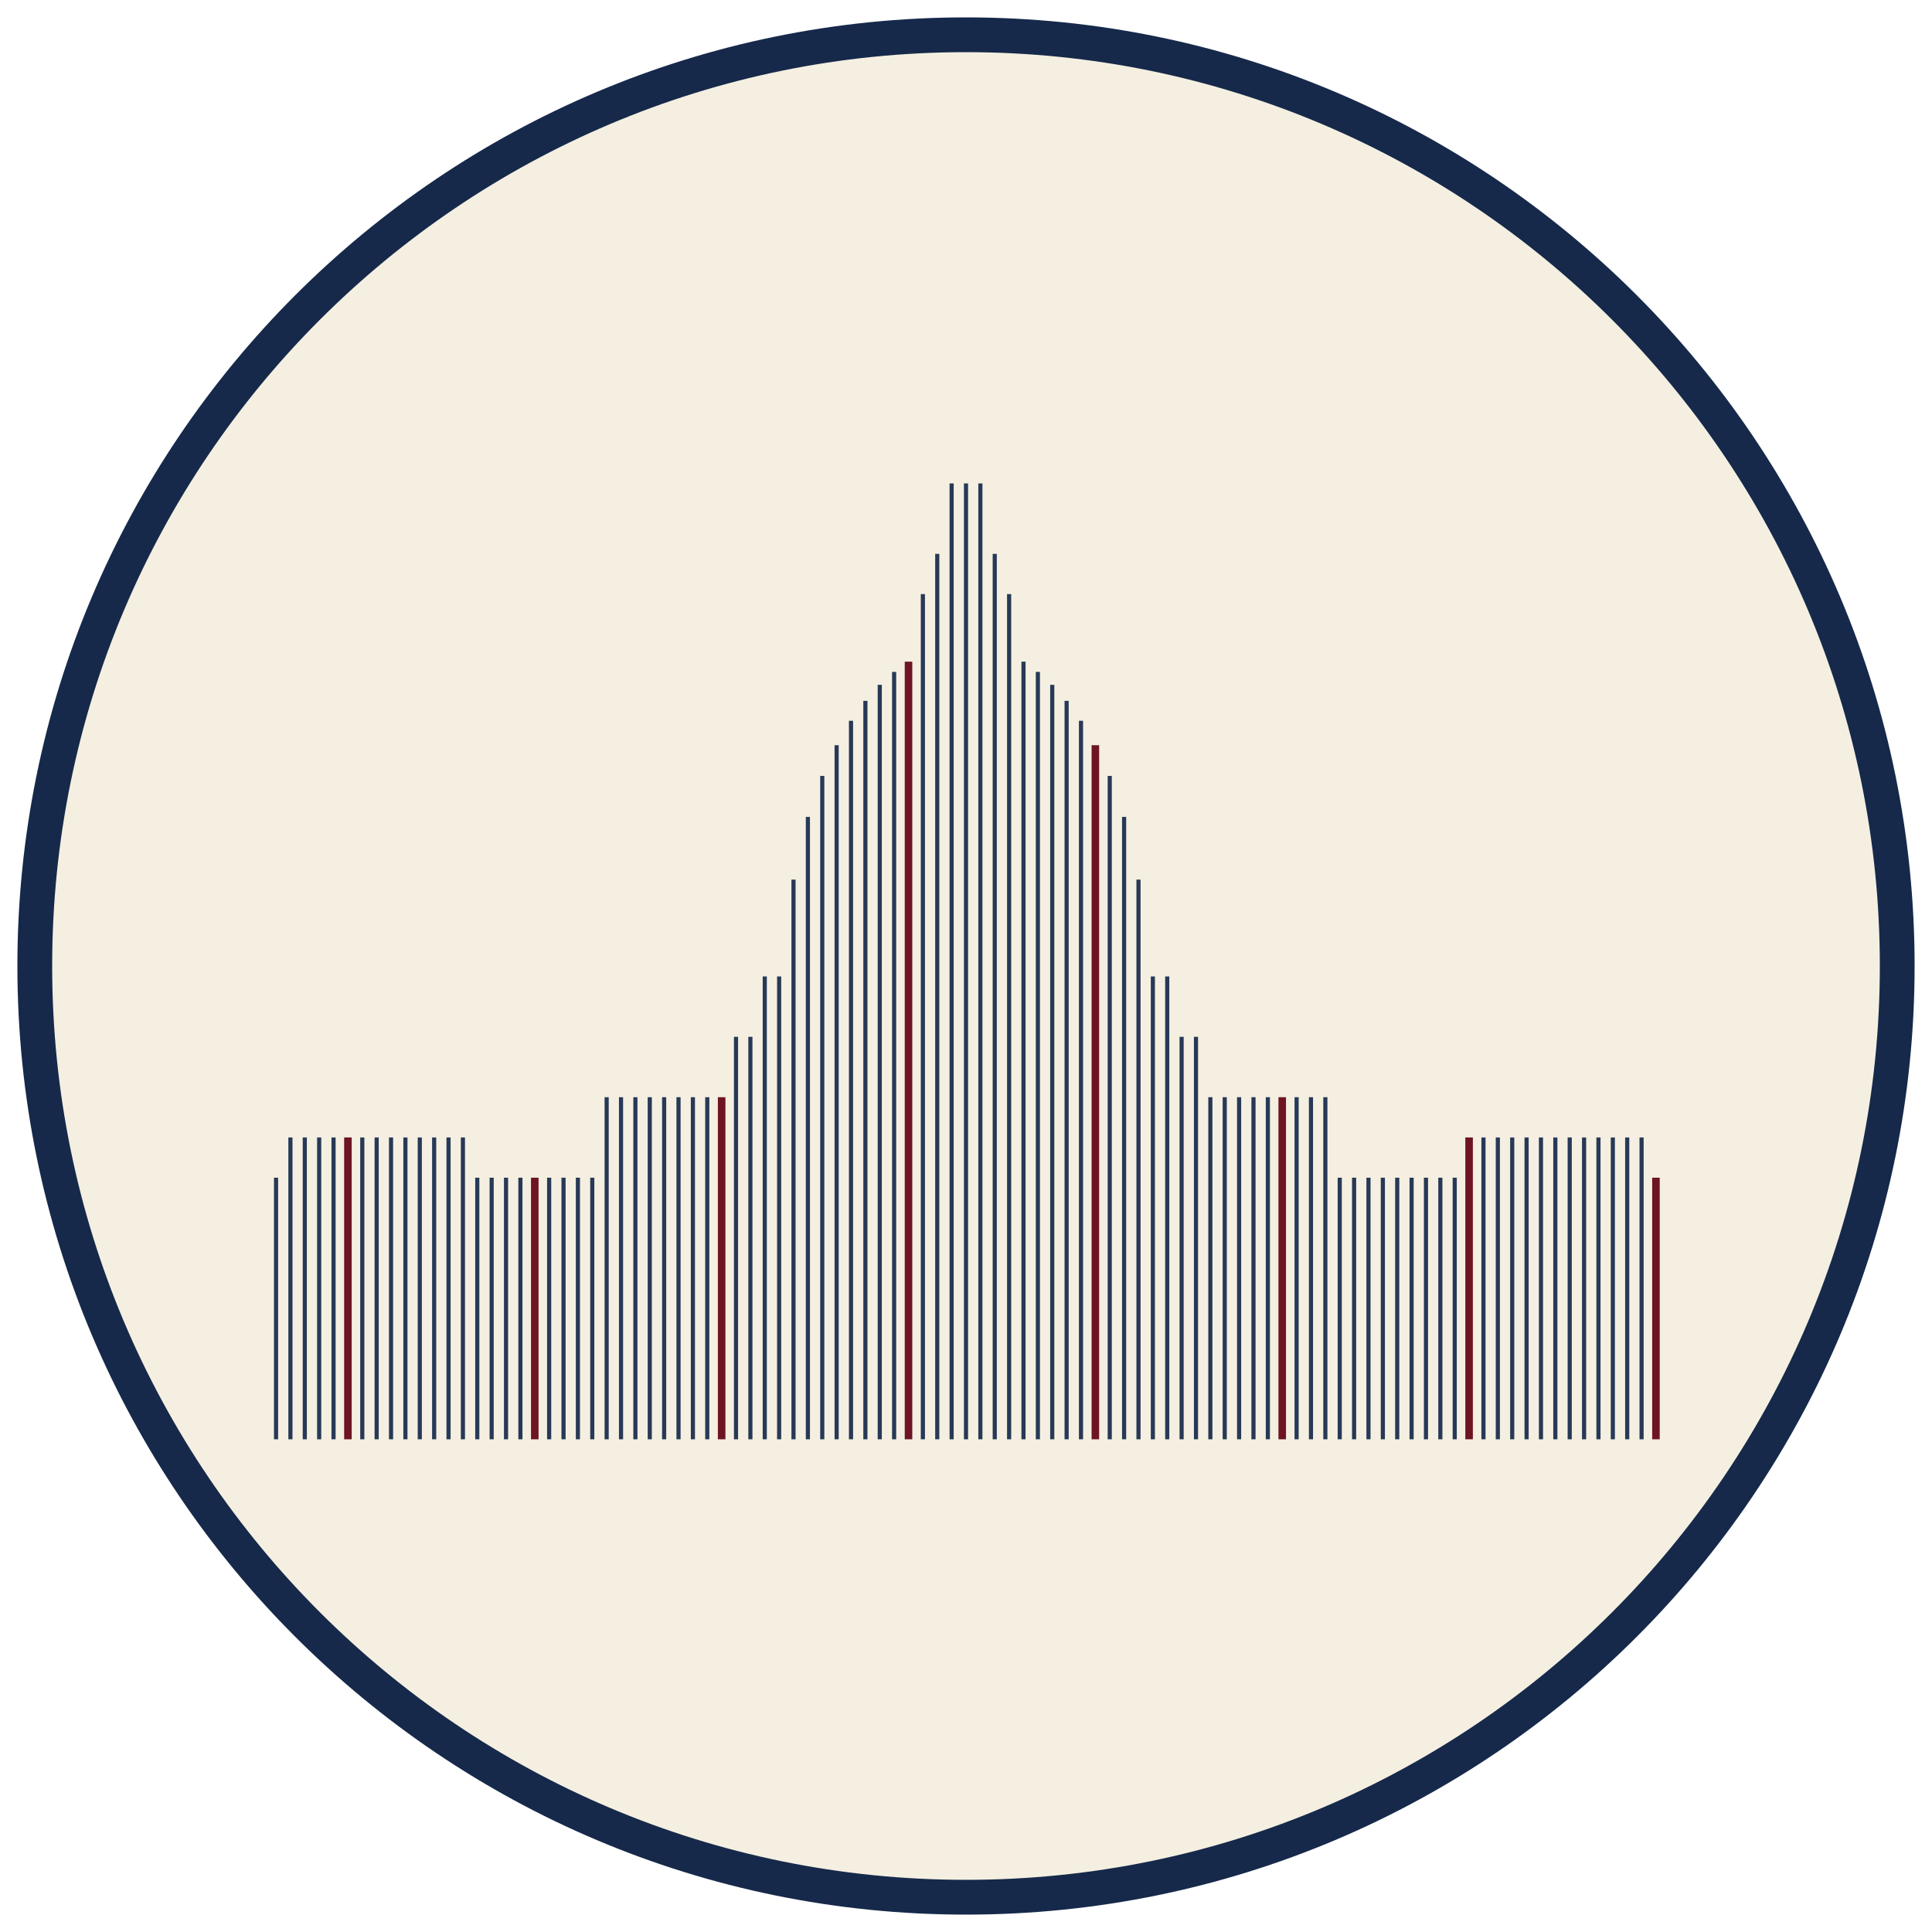
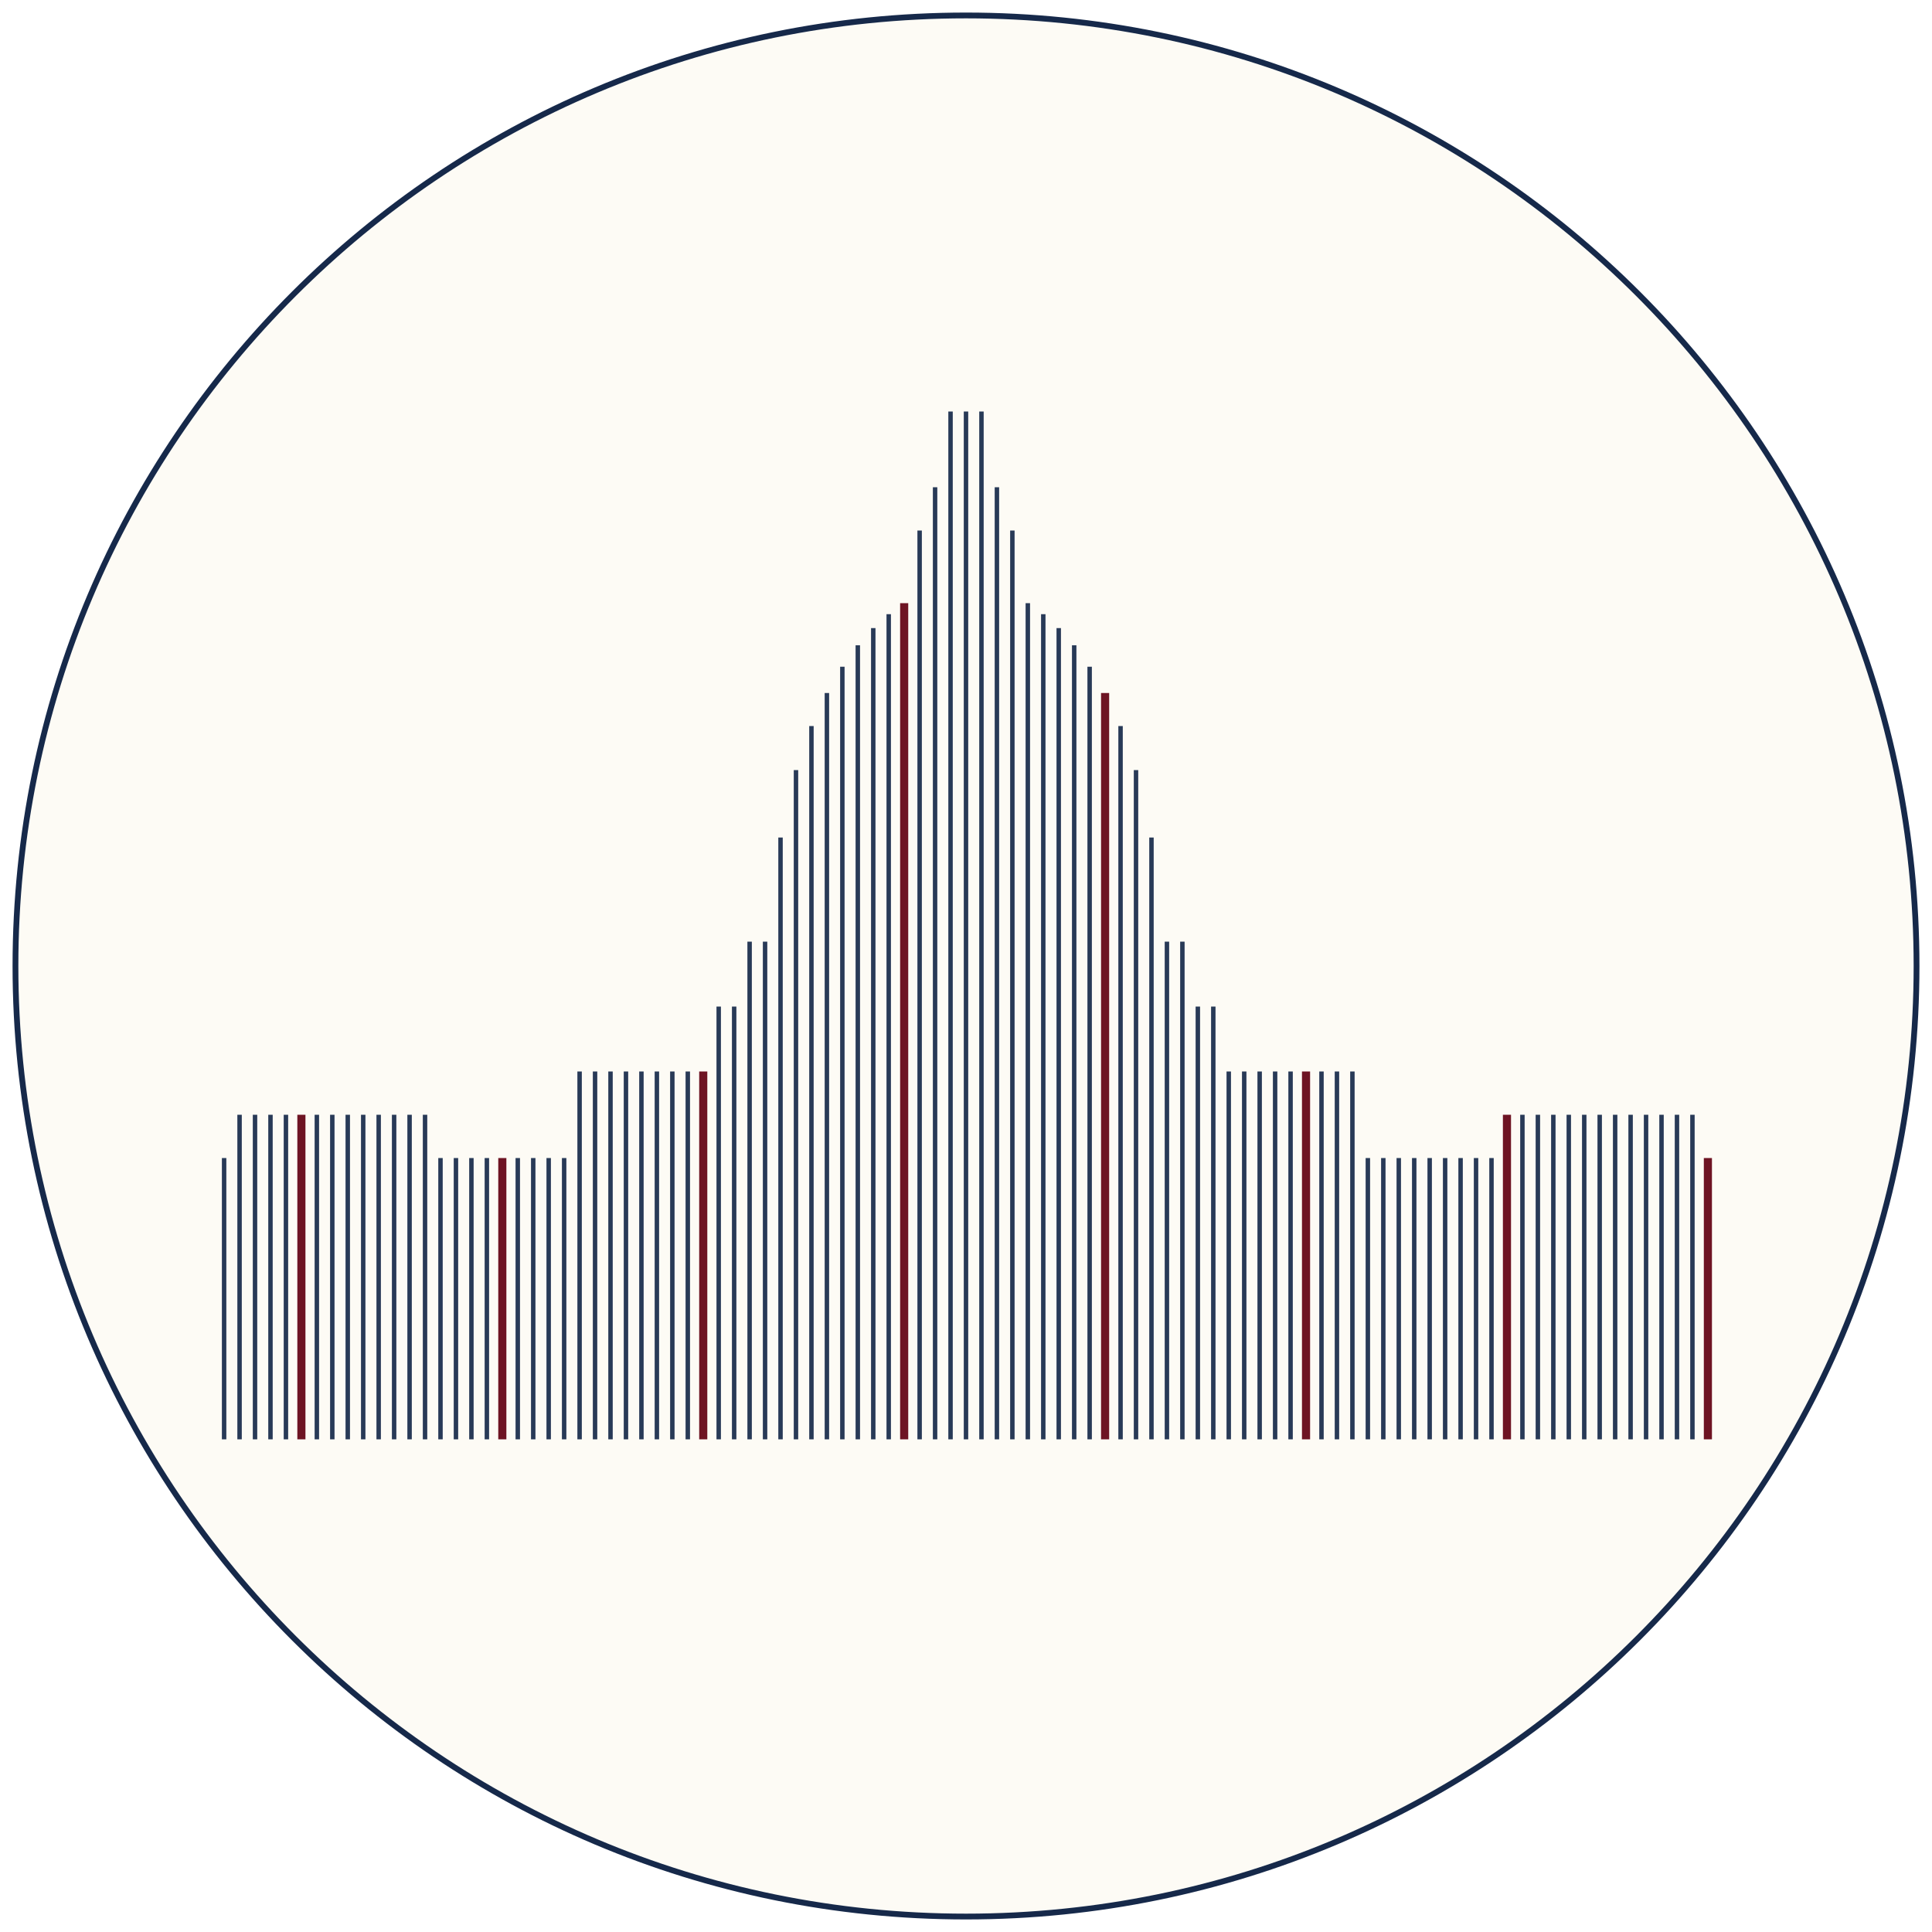
- <svg xmlns="http://www.w3.org/2000/svg" viewBox="0 0 1000 1000" role="img" aria-label="Longitude DC Intensive logo: the US Capitol in fine navy lines with red accents, in a navy circle on cream">
-   <circle cx="500" cy="500" r="482" fill="#f4efe1" stroke="#16294a" stroke-width="18" />
-   <g transform="translate(137.3 190.7) scale(0.93)">
+ <svg xmlns="http://www.w3.org/2000/svg" viewBox="0 0 1000 1000" role="img" aria-label="Longitude DC Intensive logo: the US Capitol in fine navy lines with red accents, in a thin navy circle on warm white">
+   <circle cx="500" cy="500" r="492" fill="#fdfbf5" stroke="#16294a" stroke-width="3" />
+   <g transform="translate(110 149)">
    <line x1="6" y1="450.4" x2="6" y2="596" stroke="#16294a" stroke-width="2.3" opacity="0.92" />
    <line x1="14" y1="428.0" x2="14" y2="596" stroke="#16294a" stroke-width="2.3" opacity="0.92" />
    <line x1="22" y1="428.0" x2="22" y2="596" stroke="#16294a" stroke-width="2.3" opacity="0.92" />
    <line x1="30" y1="428.0" x2="30" y2="596" stroke="#16294a" stroke-width="2.3" opacity="0.92" />
    <line x1="38" y1="428.0" x2="38" y2="596" stroke="#16294a" stroke-width="2.3" opacity="0.92" />
    <line x1="46" y1="428.0" x2="46" y2="596" stroke="#6e1423" stroke-width="4.2" opacity="1" />
    <line x1="54" y1="428.0" x2="54" y2="596" stroke="#16294a" stroke-width="2.3" opacity="0.92" />
    <line x1="62" y1="428.0" x2="62" y2="596" stroke="#16294a" stroke-width="2.3" opacity="0.92" />
    <line x1="70" y1="428.0" x2="70" y2="596" stroke="#16294a" stroke-width="2.3" opacity="0.92" />
    <line x1="78" y1="428.0" x2="78" y2="596" stroke="#16294a" stroke-width="2.3" opacity="0.92" />
    <line x1="86" y1="428.0" x2="86" y2="596" stroke="#16294a" stroke-width="2.3" opacity="0.92" />
    <line x1="94" y1="428.0" x2="94" y2="596" stroke="#16294a" stroke-width="2.3" opacity="0.92" />
    <line x1="102" y1="428.0" x2="102" y2="596" stroke="#16294a" stroke-width="2.3" opacity="0.92" />
    <line x1="110" y1="428.0" x2="110" y2="596" stroke="#16294a" stroke-width="2.3" opacity="0.92" />
    <line x1="118" y1="450.4" x2="118" y2="596" stroke="#16294a" stroke-width="2.3" opacity="0.92" />
    <line x1="126" y1="450.4" x2="126" y2="596" stroke="#16294a" stroke-width="2.3" opacity="0.92" />
    <line x1="134" y1="450.4" x2="134" y2="596" stroke="#16294a" stroke-width="2.3" opacity="0.92" />
    <line x1="142" y1="450.4" x2="142" y2="596" stroke="#16294a" stroke-width="2.3" opacity="0.92" />
    <line x1="150" y1="450.4" x2="150" y2="596" stroke="#6e1423" stroke-width="4.2" opacity="1" />
    <line x1="158" y1="450.4" x2="158" y2="596" stroke="#16294a" stroke-width="2.3" opacity="0.92" />
    <line x1="166" y1="450.4" x2="166" y2="596" stroke="#16294a" stroke-width="2.3" opacity="0.92" />
    <line x1="174" y1="450.4" x2="174" y2="596" stroke="#16294a" stroke-width="2.3" opacity="0.92" />
    <line x1="182" y1="450.4" x2="182" y2="596" stroke="#16294a" stroke-width="2.3" opacity="0.92" />
    <line x1="190" y1="405.6" x2="190" y2="596" stroke="#16294a" stroke-width="2.3" opacity="0.92" />
    <line x1="198" y1="405.6" x2="198" y2="596" stroke="#16294a" stroke-width="2.3" opacity="0.92" />
    <line x1="206" y1="405.6" x2="206" y2="596" stroke="#16294a" stroke-width="2.3" opacity="0.92" />
    <line x1="214" y1="405.6" x2="214" y2="596" stroke="#16294a" stroke-width="2.3" opacity="0.92" />
    <line x1="222" y1="405.6" x2="222" y2="596" stroke="#16294a" stroke-width="2.3" opacity="0.92" />
    <line x1="230" y1="405.6" x2="230" y2="596" stroke="#16294a" stroke-width="2.3" opacity="0.92" />
    <line x1="238" y1="405.6" x2="238" y2="596" stroke="#16294a" stroke-width="2.3" opacity="0.92" />
    <line x1="246" y1="405.6" x2="246" y2="596" stroke="#16294a" stroke-width="2.3" opacity="0.92" />
    <line x1="254" y1="405.6" x2="254" y2="596" stroke="#6e1423" stroke-width="4.2" opacity="1" />
    <line x1="262" y1="372.0" x2="262" y2="596" stroke="#16294a" stroke-width="2.3" opacity="0.92" />
    <line x1="270" y1="372.0" x2="270" y2="596" stroke="#16294a" stroke-width="2.3" opacity="0.92" />
    <line x1="278" y1="338.4" x2="278" y2="596" stroke="#16294a" stroke-width="2.3" opacity="0.92" />
    <line x1="286" y1="338.4" x2="286" y2="596" stroke="#16294a" stroke-width="2.3" opacity="0.92" />
    <line x1="294" y1="284.5" x2="294" y2="596" stroke="#16294a" stroke-width="2.3" opacity="0.92" />
    <line x1="302" y1="249.6" x2="302" y2="596" stroke="#16294a" stroke-width="2.3" opacity="0.92" />
    <line x1="310" y1="226.8" x2="310" y2="596" stroke="#16294a" stroke-width="2.3" opacity="0.92" />
    <line x1="318" y1="209.7" x2="318" y2="596" stroke="#16294a" stroke-width="2.3" opacity="0.92" />
    <line x1="326" y1="196.1" x2="326" y2="596" stroke="#16294a" stroke-width="2.3" opacity="0.92" />
    <line x1="334" y1="185.0" x2="334" y2="596" stroke="#16294a" stroke-width="2.3" opacity="0.92" />
    <line x1="342" y1="176.1" x2="342" y2="596" stroke="#16294a" stroke-width="2.3" opacity="0.92" />
    <line x1="350" y1="168.9" x2="350" y2="596" stroke="#16294a" stroke-width="2.3" opacity="0.92" />
    <line x1="358" y1="163.2" x2="358" y2="596" stroke="#6e1423" stroke-width="4.2" opacity="1" />
    <line x1="366" y1="125.6" x2="366" y2="596" stroke="#16294a" stroke-width="2.3" opacity="0.92" />
    <line x1="374" y1="103.2" x2="374" y2="596" stroke="#16294a" stroke-width="2.3" opacity="0.92" />
    <line x1="382" y1="64.0" x2="382" y2="596" stroke="#16294a" stroke-width="2.3" opacity="0.92" />
    <line x1="390" y1="64.0" x2="390" y2="596" stroke="#16294a" stroke-width="2.3" opacity="0.92" />
    <line x1="398" y1="64.0" x2="398" y2="596" stroke="#16294a" stroke-width="2.3" opacity="0.92" />
    <line x1="406" y1="103.2" x2="406" y2="596" stroke="#16294a" stroke-width="2.3" opacity="0.92" />
    <line x1="414" y1="125.6" x2="414" y2="596" stroke="#16294a" stroke-width="2.3" opacity="0.92" />
    <line x1="422" y1="163.2" x2="422" y2="596" stroke="#16294a" stroke-width="2.3" opacity="0.92" />
    <line x1="430" y1="168.9" x2="430" y2="596" stroke="#16294a" stroke-width="2.3" opacity="0.92" />
    <line x1="438" y1="176.1" x2="438" y2="596" stroke="#16294a" stroke-width="2.3" opacity="0.92" />
    <line x1="446" y1="185.0" x2="446" y2="596" stroke="#16294a" stroke-width="2.3" opacity="0.92" />
    <line x1="454" y1="196.1" x2="454" y2="596" stroke="#16294a" stroke-width="2.3" opacity="0.92" />
    <line x1="462" y1="209.7" x2="462" y2="596" stroke="#6e1423" stroke-width="4.2" opacity="1" />
    <line x1="470" y1="226.8" x2="470" y2="596" stroke="#16294a" stroke-width="2.3" opacity="0.92" />
    <line x1="478" y1="249.6" x2="478" y2="596" stroke="#16294a" stroke-width="2.3" opacity="0.92" />
    <line x1="486" y1="284.5" x2="486" y2="596" stroke="#16294a" stroke-width="2.3" opacity="0.92" />
    <line x1="494" y1="338.4" x2="494" y2="596" stroke="#16294a" stroke-width="2.3" opacity="0.92" />
    <line x1="502" y1="338.4" x2="502" y2="596" stroke="#16294a" stroke-width="2.3" opacity="0.92" />
    <line x1="510" y1="372.0" x2="510" y2="596" stroke="#16294a" stroke-width="2.3" opacity="0.92" />
    <line x1="518" y1="372.0" x2="518" y2="596" stroke="#16294a" stroke-width="2.3" opacity="0.92" />
    <line x1="526" y1="405.6" x2="526" y2="596" stroke="#16294a" stroke-width="2.3" opacity="0.92" />
    <line x1="534" y1="405.6" x2="534" y2="596" stroke="#16294a" stroke-width="2.3" opacity="0.92" />
    <line x1="542" y1="405.6" x2="542" y2="596" stroke="#16294a" stroke-width="2.3" opacity="0.92" />
    <line x1="550" y1="405.6" x2="550" y2="596" stroke="#16294a" stroke-width="2.3" opacity="0.92" />
    <line x1="558" y1="405.6" x2="558" y2="596" stroke="#16294a" stroke-width="2.3" opacity="0.92" />
    <line x1="566" y1="405.6" x2="566" y2="596" stroke="#6e1423" stroke-width="4.2" opacity="1" />
    <line x1="574" y1="405.6" x2="574" y2="596" stroke="#16294a" stroke-width="2.3" opacity="0.92" />
    <line x1="582" y1="405.6" x2="582" y2="596" stroke="#16294a" stroke-width="2.3" opacity="0.92" />
    <line x1="590" y1="405.6" x2="590" y2="596" stroke="#16294a" stroke-width="2.3" opacity="0.92" />
    <line x1="598" y1="450.4" x2="598" y2="596" stroke="#16294a" stroke-width="2.3" opacity="0.92" />
    <line x1="606" y1="450.4" x2="606" y2="596" stroke="#16294a" stroke-width="2.3" opacity="0.92" />
    <line x1="614" y1="450.4" x2="614" y2="596" stroke="#16294a" stroke-width="2.3" opacity="0.92" />
    <line x1="622" y1="450.4" x2="622" y2="596" stroke="#16294a" stroke-width="2.3" opacity="0.92" />
    <line x1="630" y1="450.4" x2="630" y2="596" stroke="#16294a" stroke-width="2.3" opacity="0.92" />
    <line x1="638" y1="450.4" x2="638" y2="596" stroke="#16294a" stroke-width="2.3" opacity="0.92" />
    <line x1="646" y1="450.4" x2="646" y2="596" stroke="#16294a" stroke-width="2.3" opacity="0.92" />
    <line x1="654" y1="450.4" x2="654" y2="596" stroke="#16294a" stroke-width="2.3" opacity="0.92" />
    <line x1="662" y1="450.4" x2="662" y2="596" stroke="#16294a" stroke-width="2.3" opacity="0.92" />
    <line x1="670" y1="428.0" x2="670" y2="596" stroke="#6e1423" stroke-width="4.2" opacity="1" />
    <line x1="678" y1="428.0" x2="678" y2="596" stroke="#16294a" stroke-width="2.3" opacity="0.92" />
    <line x1="686" y1="428.0" x2="686" y2="596" stroke="#16294a" stroke-width="2.3" opacity="0.92" />
    <line x1="694" y1="428.0" x2="694" y2="596" stroke="#16294a" stroke-width="2.3" opacity="0.92" />
    <line x1="702" y1="428.0" x2="702" y2="596" stroke="#16294a" stroke-width="2.3" opacity="0.92" />
    <line x1="710" y1="428.0" x2="710" y2="596" stroke="#16294a" stroke-width="2.3" opacity="0.92" />
    <line x1="718" y1="428.0" x2="718" y2="596" stroke="#16294a" stroke-width="2.3" opacity="0.92" />
    <line x1="726" y1="428.0" x2="726" y2="596" stroke="#16294a" stroke-width="2.3" opacity="0.92" />
    <line x1="734" y1="428.0" x2="734" y2="596" stroke="#16294a" stroke-width="2.3" opacity="0.92" />
    <line x1="742" y1="428.0" x2="742" y2="596" stroke="#16294a" stroke-width="2.3" opacity="0.92" />
    <line x1="750" y1="428.0" x2="750" y2="596" stroke="#16294a" stroke-width="2.3" opacity="0.92" />
    <line x1="758" y1="428.0" x2="758" y2="596" stroke="#16294a" stroke-width="2.3" opacity="0.92" />
    <line x1="766" y1="428.0" x2="766" y2="596" stroke="#16294a" stroke-width="2.3" opacity="0.92" />
    <line x1="774" y1="450.4" x2="774" y2="596" stroke="#6e1423" stroke-width="4.2" opacity="1" />
  </g>
</svg>
